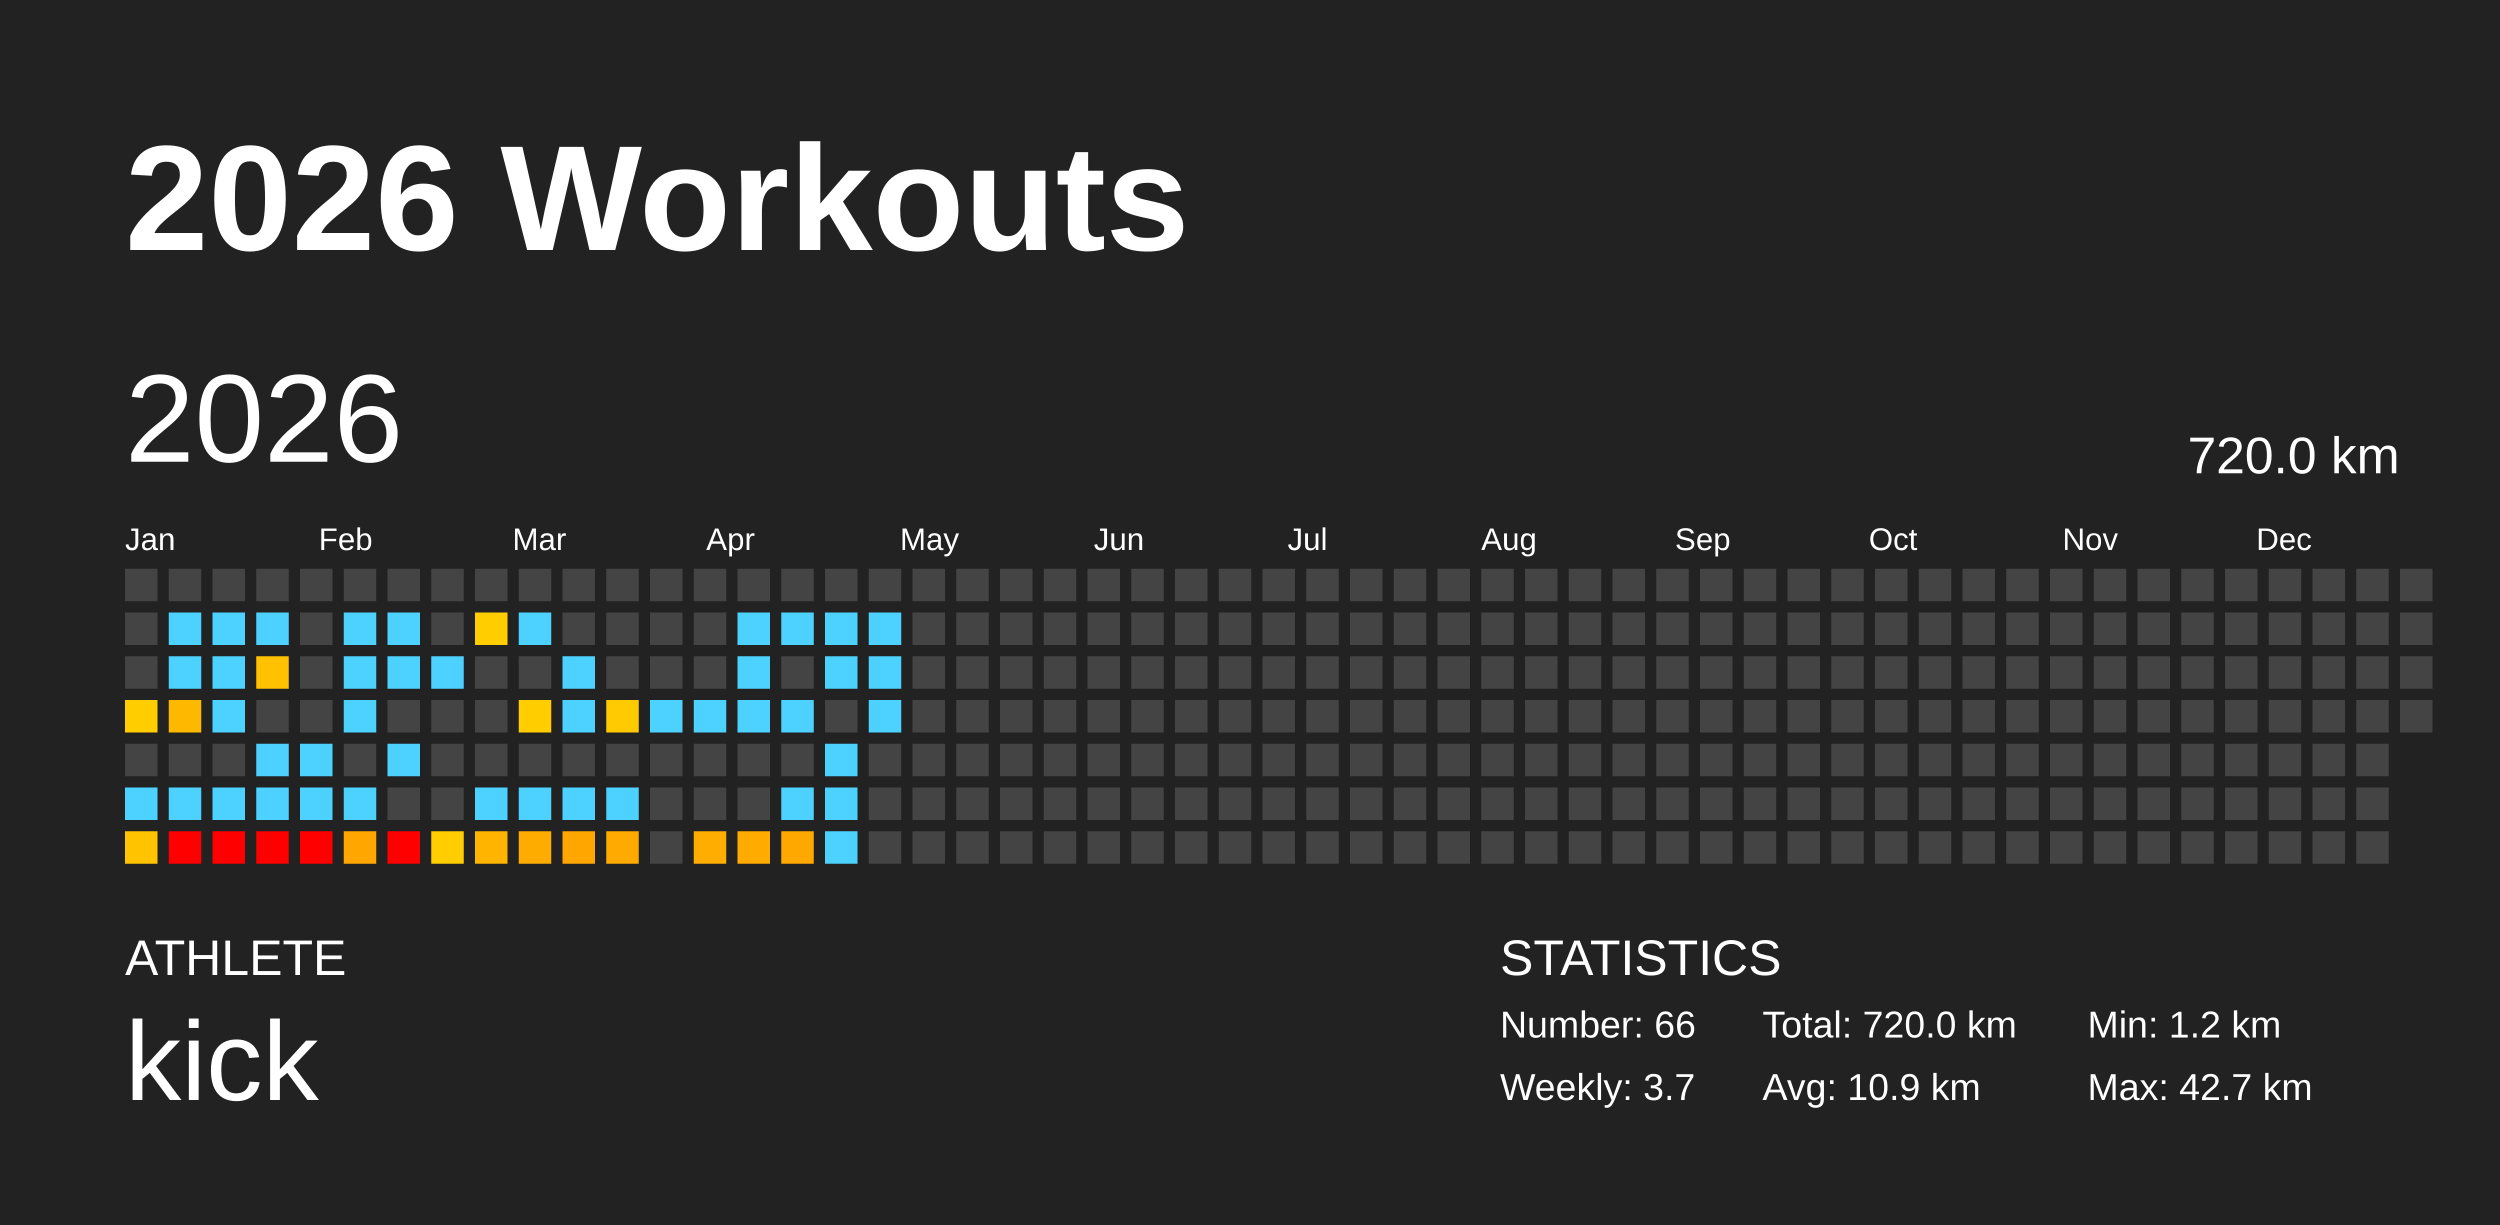
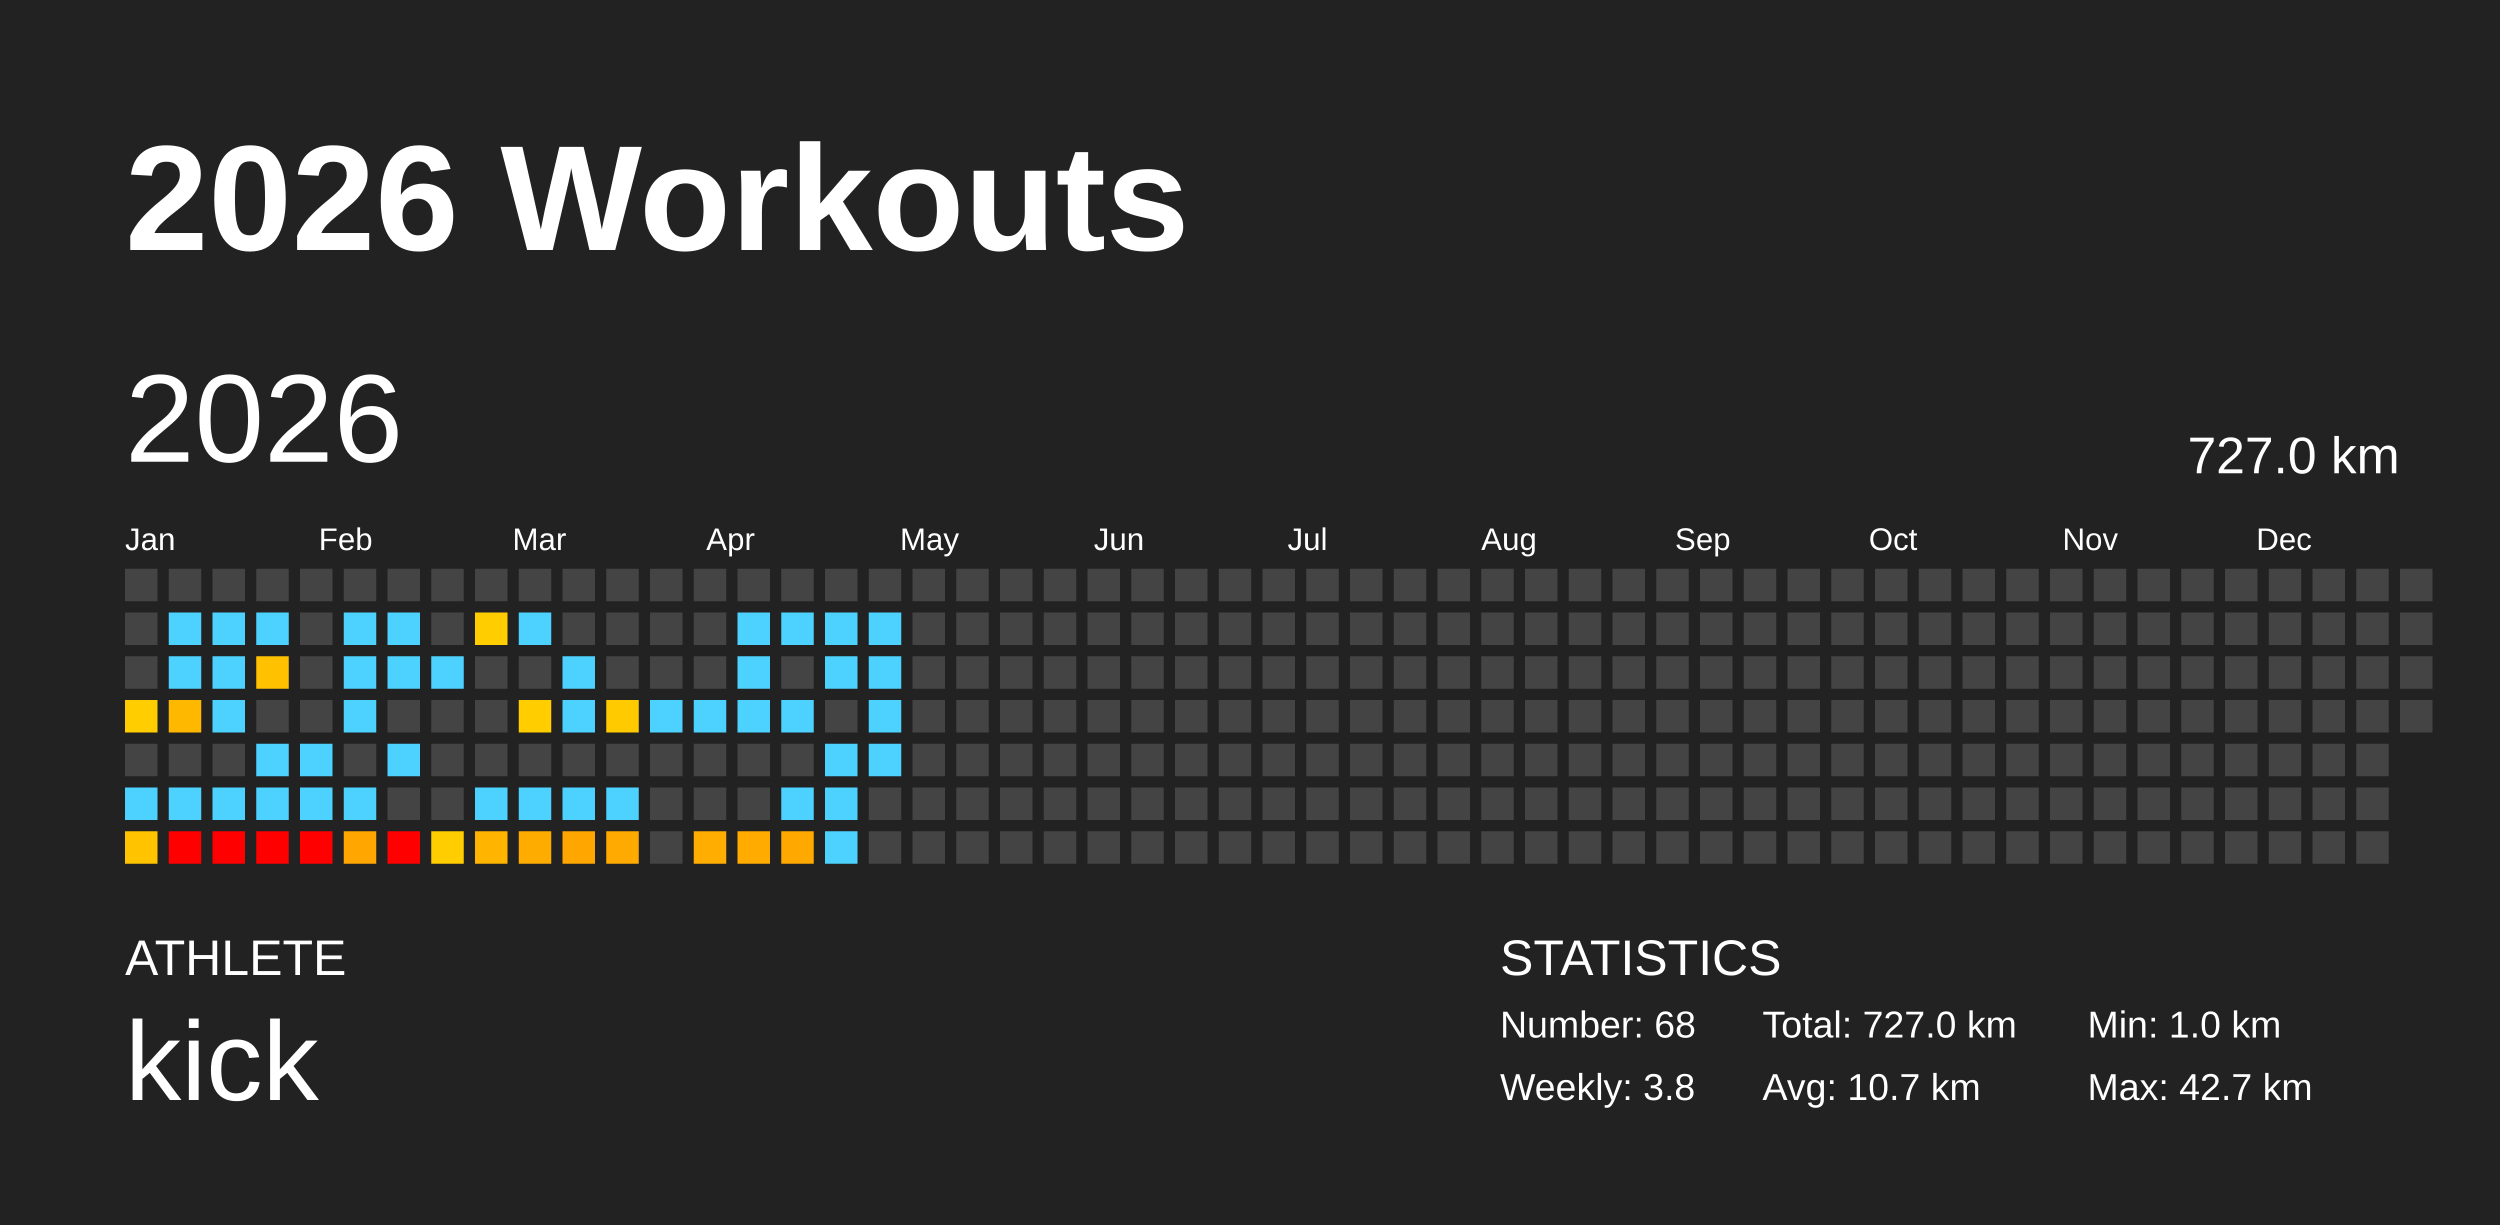
<svg xmlns="http://www.w3.org/2000/svg" baseProfile="full" height="98mm" version="1.1" viewBox="0,0,200,98" width="200mm">
  <defs />
  <rect fill="#222222" height="98" width="200" x="0" y="0" />
  <text fill="#FFFFFF" style="font-size:12px; font-family:Arial; font-weight:bold;" x="10" y="20">2026 Workouts</text>
  <text fill="#FFFFFF" style="font-size:4px; font-family:Arial" x="10" y="78">ATHLETE</text>
  <text fill="#FFFFFF" style="font-size:9px; font-family:Arial" x="10" y="88">kick</text>
  <text fill="#FFFFFF" style="font-size:4px; font-family:Arial" x="120" y="78">STATISTICS</text>
-   <text fill="#FFFFFF" style="font-size:3px; font-family:Arial" x="120" y="83">Number: 66</text>
-   <text fill="#FFFFFF" style="font-size:3px; font-family:Arial" x="120" y="88">Weekly: 3.7</text>
-   <text fill="#FFFFFF" style="font-size:3px; font-family:Arial" x="141" y="83">Total: 720.0 km</text>
-   <text fill="#FFFFFF" style="font-size:3px; font-family:Arial" x="141" y="88">Avg: 10.9 km</text>
-   <text fill="#FFFFFF" style="font-size:3px; font-family:Arial" x="167" y="83">Min: 1.2 km</text>
+   <text fill="#FFFFFF" style="font-size:3px; font-family:Arial" x="120" y="83">Number: 68</text>
+   <text fill="#FFFFFF" style="font-size:3px; font-family:Arial" x="120" y="88">Weekly: 3.8</text>
+   <text fill="#FFFFFF" style="font-size:3px; font-family:Arial" x="141" y="83">Total: 727.0 km</text>
+   <text fill="#FFFFFF" style="font-size:3px; font-family:Arial" x="141" y="88">Avg: 10.7 km</text>
+   <text fill="#FFFFFF" style="font-size:3px; font-family:Arial" x="167" y="83">Min: 1.0 km</text>
  <text fill="#FFFFFF" style="font-size:3px; font-family:Arial" x="167" y="88">Max: 42.7 km</text>
  <text dominant-baseline="hanging" fill="#FFFFFF" style="font-size:10.0px; font-family:Arial;" x="10" y="30">2026</text>
-   <text dominant-baseline="hanging" fill="#FFFFFF" style="font-size:4.125px; font-family:Arial;" x="175" y="35">720.0 km</text>
+   <text dominant-baseline="hanging" fill="#FFFFFF" style="font-size:4.125px; font-family:Arial;" x="175" y="35">727.0 km</text>
  <text fill="#FFFFFF" style="font-size:2.5px; font-family:Arial" x="10.0" y="44">Jan</text>
  <text fill="#FFFFFF" style="font-size:2.5px; font-family:Arial" x="25.5" y="44">Feb</text>
  <text fill="#FFFFFF" style="font-size:2.5px; font-family:Arial" x="41.0" y="44">Mar</text>
  <text fill="#FFFFFF" style="font-size:2.5px; font-family:Arial" x="56.5" y="44">Apr</text>
  <text fill="#FFFFFF" style="font-size:2.5px; font-family:Arial" x="72.0" y="44">May</text>
  <text fill="#FFFFFF" style="font-size:2.5px; font-family:Arial" x="87.5" y="44">Jun</text>
  <text fill="#FFFFFF" style="font-size:2.5px; font-family:Arial" x="103.0" y="44">Jul</text>
  <text fill="#FFFFFF" style="font-size:2.5px; font-family:Arial" x="118.5" y="44">Aug</text>
  <text fill="#FFFFFF" style="font-size:2.5px; font-family:Arial" x="134.0" y="44">Sep</text>
  <text fill="#FFFFFF" style="font-size:2.5px; font-family:Arial" x="149.5" y="44">Oct</text>
  <text fill="#FFFFFF" style="font-size:2.5px; font-family:Arial" x="165.0" y="44">Nov</text>
  <text fill="#FFFFFF" style="font-size:2.5px; font-family:Arial" x="180.5" y="44">Dec</text>
  <rect fill="#444444" height="2.6" width="2.6" x="10.0" y="45.5" />
  <rect fill="#444444" height="2.6" width="2.6" x="10.0" y="49.0" />
  <rect fill="#444444" height="2.6" width="2.6" x="10.0" y="52.5" />
  <rect fill="#ffcd00" height="2.6" width="2.6" x="10.0" y="56.0" />
  <rect fill="#444444" height="2.6" width="2.6" x="10.0" y="59.5" />
  <rect fill="#4dd2ff" height="2.6" width="2.6" x="10.0" y="63.0" />
  <rect fill="#ffc300" height="2.6" width="2.6" x="10.0" y="66.5" />
  <rect fill="#444444" height="2.6" width="2.6" x="13.5" y="45.5" />
  <rect fill="#4dd2ff" height="2.6" width="2.6" x="13.5" y="49.0" />
  <rect fill="#4dd2ff" height="2.6" width="2.6" x="13.5" y="52.5" />
  <rect fill="#ffb800" height="2.6" width="2.6" x="13.5" y="56.0" />
  <rect fill="#444444" height="2.6" width="2.6" x="13.5" y="59.5" />
  <rect fill="#4dd2ff" height="2.6" width="2.6" x="13.5" y="63.0" />
  <rect fill="red" height="2.6" width="2.6" x="13.5" y="66.5" />
  <rect fill="#444444" height="2.6" width="2.6" x="17.0" y="45.5" />
  <rect fill="#4dd2ff" height="2.6" width="2.6" x="17.0" y="49.0" />
  <rect fill="#4dd2ff" height="2.6" width="2.6" x="17.0" y="52.5" />
  <rect fill="#4dd2ff" height="2.6" width="2.6" x="17.0" y="56.0" />
  <rect fill="#444444" height="2.6" width="2.6" x="17.0" y="59.5" />
  <rect fill="#4dd2ff" height="2.6" width="2.6" x="17.0" y="63.0" />
  <rect fill="red" height="2.6" width="2.6" x="17.0" y="66.5" />
  <rect fill="#444444" height="2.6" width="2.6" x="20.5" y="45.5" />
  <rect fill="#4dd2ff" height="2.6" width="2.6" x="20.5" y="49.0" />
  <rect fill="#ffc100" height="2.6" width="2.6" x="20.5" y="52.5" />
  <rect fill="#444444" height="2.6" width="2.6" x="20.5" y="56.0" />
  <rect fill="#4dd2ff" height="2.6" width="2.6" x="20.5" y="59.5" />
  <rect fill="#4dd2ff" height="2.6" width="2.6" x="20.5" y="63.0" />
  <rect fill="red" height="2.6" width="2.6" x="20.5" y="66.5" />
  <rect fill="#444444" height="2.6" width="2.6" x="24.0" y="45.5" />
  <rect fill="#444444" height="2.6" width="2.6" x="24.0" y="49.0" />
  <rect fill="#444444" height="2.6" width="2.6" x="24.0" y="52.5" />
  <rect fill="#444444" height="2.6" width="2.6" x="24.0" y="56.0" />
  <rect fill="#4dd2ff" height="2.6" width="2.6" x="24.0" y="59.5" />
  <rect fill="#4dd2ff" height="2.6" width="2.6" x="24.0" y="63.0" />
  <rect fill="red" height="2.6" width="2.6" x="24.0" y="66.5" />
  <rect fill="#444444" height="2.6" width="2.6" x="27.5" y="45.5" />
  <rect fill="#4dd2ff" height="2.6" width="2.6" x="27.5" y="49.0" />
  <rect fill="#4dd2ff" height="2.6" width="2.6" x="27.5" y="52.5" />
  <rect fill="#4dd2ff" height="2.6" width="2.6" x="27.5" y="56.0" />
  <rect fill="#444444" height="2.6" width="2.6" x="27.5" y="59.5" />
  <rect fill="#4dd2ff" height="2.6" width="2.6" x="27.5" y="63.0" />
  <rect fill="#ffa700" height="2.6" width="2.6" x="27.5" y="66.5" />
  <rect fill="#444444" height="2.6" width="2.6" x="31.0" y="45.5" />
  <rect fill="#4dd2ff" height="2.6" width="2.6" x="31.0" y="49.0" />
  <rect fill="#4dd2ff" height="2.6" width="2.6" x="31.0" y="52.5" />
  <rect fill="#444444" height="2.6" width="2.6" x="31.0" y="56.0" />
  <rect fill="#4dd2ff" height="2.6" width="2.6" x="31.0" y="59.5" />
  <rect fill="#444444" height="2.6" width="2.6" x="31.0" y="63.0" />
  <rect fill="red" height="2.6" width="2.6" x="31.0" y="66.5" />
  <rect fill="#444444" height="2.6" width="2.6" x="34.5" y="45.5" />
  <rect fill="#444444" height="2.6" width="2.6" x="34.5" y="49.0" />
  <rect fill="#4dd2ff" height="2.6" width="2.6" x="34.5" y="52.5" />
  <rect fill="#444444" height="2.6" width="2.6" x="34.5" y="56.0" />
  <rect fill="#444444" height="2.6" width="2.6" x="34.5" y="59.5" />
  <rect fill="#444444" height="2.6" width="2.6" x="34.5" y="63.0" />
  <rect fill="#ffcd00" height="2.6" width="2.6" x="34.5" y="66.5" />
  <rect fill="#444444" height="2.6" width="2.6" x="38.0" y="45.5" />
  <rect fill="#ffcd00" height="2.6" width="2.6" x="38.0" y="49.0" />
  <rect fill="#444444" height="2.6" width="2.6" x="38.0" y="52.5" />
  <rect fill="#444444" height="2.6" width="2.6" x="38.0" y="56.0" />
  <rect fill="#444444" height="2.6" width="2.6" x="38.0" y="59.5" />
  <rect fill="#4dd2ff" height="2.6" width="2.6" x="38.0" y="63.0" />
  <rect fill="#ffb500" height="2.6" width="2.6" x="38.0" y="66.5" />
  <rect fill="#444444" height="2.6" width="2.6" x="41.5" y="45.5" />
  <rect fill="#4dd2ff" height="2.6" width="2.6" x="41.5" y="49.0" />
  <rect fill="#444444" height="2.6" width="2.6" x="41.5" y="52.5" />
  <rect fill="#ffcd00" height="2.6" width="2.6" x="41.5" y="56.0" />
  <rect fill="#444444" height="2.6" width="2.6" x="41.5" y="59.5" />
  <rect fill="#4dd2ff" height="2.6" width="2.6" x="41.5" y="63.0" />
  <rect fill="#ffac00" height="2.6" width="2.6" x="41.5" y="66.5" />
  <rect fill="#444444" height="2.6" width="2.6" x="45.0" y="45.5" />
  <rect fill="#444444" height="2.6" width="2.6" x="45.0" y="49.0" />
  <rect fill="#4dd2ff" height="2.6" width="2.6" x="45.0" y="52.5" />
  <rect fill="#4dd2ff" height="2.6" width="2.6" x="45.0" y="56.0" />
  <rect fill="#444444" height="2.6" width="2.6" x="45.0" y="59.5" />
  <rect fill="#4dd2ff" height="2.6" width="2.6" x="45.0" y="63.0" />
  <rect fill="#ffa600" height="2.6" width="2.6" x="45.0" y="66.5" />
  <rect fill="#444444" height="2.6" width="2.6" x="48.5" y="45.5" />
  <rect fill="#444444" height="2.6" width="2.6" x="48.5" y="49.0" />
  <rect fill="#444444" height="2.6" width="2.6" x="48.5" y="52.5" />
  <rect fill="#ffcb00" height="2.6" width="2.6" x="48.5" y="56.0" />
  <rect fill="#444444" height="2.6" width="2.6" x="48.5" y="59.5" />
  <rect fill="#4dd2ff" height="2.6" width="2.6" x="48.5" y="63.0" />
  <rect fill="#ffaa00" height="2.6" width="2.6" x="48.5" y="66.5" />
  <rect fill="#444444" height="2.6" width="2.6" x="52.0" y="45.5" />
  <rect fill="#444444" height="2.6" width="2.6" x="52.0" y="49.0" />
  <rect fill="#444444" height="2.6" width="2.6" x="52.0" y="52.5" />
  <rect fill="#4dd2ff" height="2.6" width="2.6" x="52.0" y="56.0" />
  <rect fill="#444444" height="2.6" width="2.6" x="52.0" y="59.5" />
  <rect fill="#444444" height="2.6" width="2.6" x="52.0" y="63.0" />
  <rect fill="#444444" height="2.6" width="2.6" x="52.0" y="66.5" />
  <rect fill="#444444" height="2.6" width="2.6" x="55.5" y="45.5" />
  <rect fill="#444444" height="2.6" width="2.6" x="55.5" y="49.0" />
  <rect fill="#444444" height="2.6" width="2.6" x="55.5" y="52.5" />
  <rect fill="#4dd2ff" height="2.6" width="2.6" x="55.5" y="56.0" />
  <rect fill="#444444" height="2.6" width="2.6" x="55.5" y="59.5" />
  <rect fill="#444444" height="2.6" width="2.6" x="55.5" y="63.0" />
  <rect fill="#ffad00" height="2.6" width="2.6" x="55.5" y="66.5" />
  <rect fill="#444444" height="2.6" width="2.6" x="59.0" y="45.5" />
  <rect fill="#4dd2ff" height="2.6" width="2.6" x="59.0" y="49.0" />
  <rect fill="#4dd2ff" height="2.6" width="2.6" x="59.0" y="52.5" />
  <rect fill="#4dd2ff" height="2.6" width="2.6" x="59.0" y="56.0" />
  <rect fill="#444444" height="2.6" width="2.6" x="59.0" y="59.5" />
  <rect fill="#444444" height="2.6" width="2.6" x="59.0" y="63.0" />
  <rect fill="#ffab00" height="2.6" width="2.6" x="59.0" y="66.5" />
  <rect fill="#444444" height="2.6" width="2.6" x="62.5" y="45.5" />
  <rect fill="#4dd2ff" height="2.6" width="2.6" x="62.5" y="49.0" />
  <rect fill="#444444" height="2.6" width="2.6" x="62.5" y="52.5" />
  <rect fill="#4dd2ff" height="2.6" width="2.6" x="62.5" y="56.0" />
  <rect fill="#444444" height="2.6" width="2.6" x="62.5" y="59.5" />
  <rect fill="#4dd2ff" height="2.6" width="2.6" x="62.5" y="63.0" />
  <rect fill="#ffa900" height="2.6" width="2.6" x="62.5" y="66.5" />
  <rect fill="#444444" height="2.6" width="2.6" x="66.0" y="45.5" />
  <rect fill="#4dd2ff" height="2.6" width="2.6" x="66.0" y="49.0" />
  <rect fill="#4dd2ff" height="2.6" width="2.6" x="66.0" y="52.5" />
  <rect fill="#444444" height="2.6" width="2.6" x="66.0" y="56.0" />
  <rect fill="#4dd2ff" height="2.6" width="2.6" x="66.0" y="59.5" />
  <rect fill="#4dd2ff" height="2.6" width="2.6" x="66.0" y="63.0" />
  <rect fill="#4dd2ff" height="2.6" width="2.6" x="66.0" y="66.5" />
  <rect fill="#444444" height="2.6" width="2.6" x="69.5" y="45.5" />
  <rect fill="#4dd2ff" height="2.6" width="2.6" x="69.5" y="49.0" />
  <rect fill="#4dd2ff" height="2.6" width="2.6" x="69.5" y="52.5" />
  <rect fill="#4dd2ff" height="2.6" width="2.6" x="69.5" y="56.0" />
-   <rect fill="#444444" height="2.6" width="2.6" x="69.5" y="59.5" />
+   <rect fill="#4dd2ff" height="2.6" width="2.6" x="69.5" y="59.5" />
  <rect fill="#444444" height="2.6" width="2.6" x="69.5" y="63.0" />
  <rect fill="#444444" height="2.6" width="2.6" x="69.5" y="66.5" />
  <rect fill="#444444" height="2.6" width="2.6" x="73.0" y="45.5" />
  <rect fill="#444444" height="2.6" width="2.6" x="73.0" y="49.0" />
  <rect fill="#444444" height="2.6" width="2.6" x="73.0" y="52.5" />
  <rect fill="#444444" height="2.6" width="2.6" x="73.0" y="56.0" />
  <rect fill="#444444" height="2.6" width="2.6" x="73.0" y="59.5" />
  <rect fill="#444444" height="2.6" width="2.6" x="73.0" y="63.0" />
  <rect fill="#444444" height="2.6" width="2.6" x="73.0" y="66.5" />
  <rect fill="#444444" height="2.6" width="2.6" x="76.5" y="45.5" />
  <rect fill="#444444" height="2.6" width="2.6" x="76.5" y="49.0" />
  <rect fill="#444444" height="2.6" width="2.6" x="76.5" y="52.5" />
  <rect fill="#444444" height="2.6" width="2.6" x="76.5" y="56.0" />
  <rect fill="#444444" height="2.6" width="2.6" x="76.5" y="59.5" />
  <rect fill="#444444" height="2.6" width="2.6" x="76.5" y="63.0" />
  <rect fill="#444444" height="2.6" width="2.6" x="76.5" y="66.5" />
  <rect fill="#444444" height="2.6" width="2.6" x="80.0" y="45.5" />
  <rect fill="#444444" height="2.6" width="2.6" x="80.0" y="49.0" />
  <rect fill="#444444" height="2.6" width="2.6" x="80.0" y="52.5" />
  <rect fill="#444444" height="2.6" width="2.6" x="80.0" y="56.0" />
  <rect fill="#444444" height="2.6" width="2.6" x="80.0" y="59.5" />
  <rect fill="#444444" height="2.6" width="2.6" x="80.0" y="63.0" />
  <rect fill="#444444" height="2.6" width="2.6" x="80.0" y="66.5" />
  <rect fill="#444444" height="2.6" width="2.6" x="83.5" y="45.5" />
  <rect fill="#444444" height="2.6" width="2.6" x="83.5" y="49.0" />
  <rect fill="#444444" height="2.6" width="2.6" x="83.5" y="52.5" />
  <rect fill="#444444" height="2.6" width="2.6" x="83.5" y="56.0" />
  <rect fill="#444444" height="2.6" width="2.6" x="83.5" y="59.5" />
  <rect fill="#444444" height="2.6" width="2.6" x="83.5" y="63.0" />
  <rect fill="#444444" height="2.6" width="2.6" x="83.5" y="66.5" />
  <rect fill="#444444" height="2.6" width="2.6" x="87.0" y="45.5" />
  <rect fill="#444444" height="2.6" width="2.6" x="87.0" y="49.0" />
  <rect fill="#444444" height="2.6" width="2.6" x="87.0" y="52.5" />
  <rect fill="#444444" height="2.6" width="2.6" x="87.0" y="56.0" />
  <rect fill="#444444" height="2.6" width="2.6" x="87.0" y="59.5" />
  <rect fill="#444444" height="2.6" width="2.6" x="87.0" y="63.0" />
  <rect fill="#444444" height="2.6" width="2.6" x="87.0" y="66.5" />
  <rect fill="#444444" height="2.6" width="2.6" x="90.5" y="45.5" />
  <rect fill="#444444" height="2.6" width="2.6" x="90.5" y="49.0" />
  <rect fill="#444444" height="2.6" width="2.6" x="90.5" y="52.5" />
  <rect fill="#444444" height="2.6" width="2.6" x="90.5" y="56.0" />
  <rect fill="#444444" height="2.6" width="2.6" x="90.5" y="59.5" />
  <rect fill="#444444" height="2.6" width="2.6" x="90.5" y="63.0" />
  <rect fill="#444444" height="2.6" width="2.6" x="90.5" y="66.5" />
  <rect fill="#444444" height="2.6" width="2.6" x="94.0" y="45.5" />
  <rect fill="#444444" height="2.6" width="2.6" x="94.0" y="49.0" />
  <rect fill="#444444" height="2.6" width="2.6" x="94.0" y="52.5" />
  <rect fill="#444444" height="2.6" width="2.6" x="94.0" y="56.0" />
  <rect fill="#444444" height="2.6" width="2.6" x="94.0" y="59.5" />
  <rect fill="#444444" height="2.6" width="2.6" x="94.0" y="63.0" />
  <rect fill="#444444" height="2.6" width="2.6" x="94.0" y="66.5" />
  <rect fill="#444444" height="2.6" width="2.6" x="97.5" y="45.5" />
  <rect fill="#444444" height="2.6" width="2.6" x="97.5" y="49.0" />
  <rect fill="#444444" height="2.6" width="2.6" x="97.5" y="52.5" />
  <rect fill="#444444" height="2.6" width="2.6" x="97.5" y="56.0" />
  <rect fill="#444444" height="2.6" width="2.6" x="97.5" y="59.5" />
  <rect fill="#444444" height="2.6" width="2.6" x="97.5" y="63.0" />
  <rect fill="#444444" height="2.6" width="2.6" x="97.5" y="66.5" />
  <rect fill="#444444" height="2.6" width="2.6" x="101.0" y="45.5" />
  <rect fill="#444444" height="2.6" width="2.6" x="101.0" y="49.0" />
  <rect fill="#444444" height="2.6" width="2.6" x="101.0" y="52.5" />
  <rect fill="#444444" height="2.6" width="2.6" x="101.0" y="56.0" />
  <rect fill="#444444" height="2.6" width="2.6" x="101.0" y="59.5" />
  <rect fill="#444444" height="2.6" width="2.6" x="101.0" y="63.0" />
  <rect fill="#444444" height="2.6" width="2.6" x="101.0" y="66.5" />
  <rect fill="#444444" height="2.6" width="2.6" x="104.5" y="45.5" />
  <rect fill="#444444" height="2.6" width="2.6" x="104.5" y="49.0" />
  <rect fill="#444444" height="2.6" width="2.6" x="104.5" y="52.5" />
  <rect fill="#444444" height="2.6" width="2.6" x="104.5" y="56.0" />
  <rect fill="#444444" height="2.6" width="2.6" x="104.5" y="59.5" />
  <rect fill="#444444" height="2.6" width="2.6" x="104.5" y="63.0" />
  <rect fill="#444444" height="2.6" width="2.6" x="104.5" y="66.5" />
  <rect fill="#444444" height="2.6" width="2.6" x="108.0" y="45.5" />
  <rect fill="#444444" height="2.6" width="2.6" x="108.0" y="49.0" />
  <rect fill="#444444" height="2.6" width="2.6" x="108.0" y="52.5" />
  <rect fill="#444444" height="2.6" width="2.6" x="108.0" y="56.0" />
  <rect fill="#444444" height="2.6" width="2.6" x="108.0" y="59.5" />
  <rect fill="#444444" height="2.6" width="2.6" x="108.0" y="63.0" />
  <rect fill="#444444" height="2.6" width="2.6" x="108.0" y="66.5" />
  <rect fill="#444444" height="2.6" width="2.6" x="111.5" y="45.5" />
  <rect fill="#444444" height="2.6" width="2.6" x="111.5" y="49.0" />
  <rect fill="#444444" height="2.6" width="2.6" x="111.5" y="52.5" />
  <rect fill="#444444" height="2.6" width="2.6" x="111.5" y="56.0" />
  <rect fill="#444444" height="2.6" width="2.6" x="111.5" y="59.5" />
  <rect fill="#444444" height="2.6" width="2.6" x="111.5" y="63.0" />
  <rect fill="#444444" height="2.6" width="2.6" x="111.5" y="66.5" />
  <rect fill="#444444" height="2.6" width="2.6" x="115.0" y="45.5" />
  <rect fill="#444444" height="2.6" width="2.6" x="115.0" y="49.0" />
  <rect fill="#444444" height="2.6" width="2.6" x="115.0" y="52.5" />
  <rect fill="#444444" height="2.6" width="2.6" x="115.0" y="56.0" />
  <rect fill="#444444" height="2.6" width="2.6" x="115.0" y="59.5" />
  <rect fill="#444444" height="2.6" width="2.6" x="115.0" y="63.0" />
  <rect fill="#444444" height="2.6" width="2.6" x="115.0" y="66.5" />
  <rect fill="#444444" height="2.6" width="2.6" x="118.5" y="45.5" />
  <rect fill="#444444" height="2.6" width="2.6" x="118.5" y="49.0" />
  <rect fill="#444444" height="2.6" width="2.6" x="118.5" y="52.5" />
  <rect fill="#444444" height="2.6" width="2.6" x="118.5" y="56.0" />
  <rect fill="#444444" height="2.6" width="2.6" x="118.5" y="59.5" />
  <rect fill="#444444" height="2.6" width="2.6" x="118.5" y="63.0" />
  <rect fill="#444444" height="2.6" width="2.6" x="118.5" y="66.5" />
  <rect fill="#444444" height="2.6" width="2.6" x="122.0" y="45.5" />
  <rect fill="#444444" height="2.6" width="2.6" x="122.0" y="49.0" />
  <rect fill="#444444" height="2.6" width="2.6" x="122.0" y="52.5" />
  <rect fill="#444444" height="2.6" width="2.6" x="122.0" y="56.0" />
  <rect fill="#444444" height="2.6" width="2.6" x="122.0" y="59.5" />
  <rect fill="#444444" height="2.6" width="2.6" x="122.0" y="63.0" />
  <rect fill="#444444" height="2.6" width="2.6" x="122.0" y="66.5" />
  <rect fill="#444444" height="2.6" width="2.6" x="125.5" y="45.5" />
  <rect fill="#444444" height="2.6" width="2.6" x="125.5" y="49.0" />
  <rect fill="#444444" height="2.6" width="2.6" x="125.5" y="52.5" />
  <rect fill="#444444" height="2.6" width="2.6" x="125.5" y="56.0" />
  <rect fill="#444444" height="2.6" width="2.6" x="125.5" y="59.5" />
  <rect fill="#444444" height="2.6" width="2.6" x="125.5" y="63.0" />
  <rect fill="#444444" height="2.6" width="2.6" x="125.5" y="66.5" />
  <rect fill="#444444" height="2.6" width="2.6" x="129.0" y="45.5" />
  <rect fill="#444444" height="2.6" width="2.6" x="129.0" y="49.0" />
  <rect fill="#444444" height="2.6" width="2.6" x="129.0" y="52.5" />
  <rect fill="#444444" height="2.6" width="2.6" x="129.0" y="56.0" />
  <rect fill="#444444" height="2.6" width="2.6" x="129.0" y="59.5" />
  <rect fill="#444444" height="2.6" width="2.6" x="129.0" y="63.0" />
  <rect fill="#444444" height="2.6" width="2.6" x="129.0" y="66.5" />
  <rect fill="#444444" height="2.6" width="2.6" x="132.5" y="45.5" />
  <rect fill="#444444" height="2.6" width="2.6" x="132.5" y="49.0" />
  <rect fill="#444444" height="2.6" width="2.6" x="132.5" y="52.5" />
  <rect fill="#444444" height="2.6" width="2.6" x="132.5" y="56.0" />
  <rect fill="#444444" height="2.6" width="2.6" x="132.5" y="59.5" />
  <rect fill="#444444" height="2.6" width="2.6" x="132.5" y="63.0" />
  <rect fill="#444444" height="2.6" width="2.6" x="132.5" y="66.5" />
  <rect fill="#444444" height="2.6" width="2.6" x="136.0" y="45.5" />
  <rect fill="#444444" height="2.6" width="2.6" x="136.0" y="49.0" />
  <rect fill="#444444" height="2.6" width="2.6" x="136.0" y="52.5" />
  <rect fill="#444444" height="2.6" width="2.6" x="136.0" y="56.0" />
  <rect fill="#444444" height="2.6" width="2.6" x="136.0" y="59.5" />
  <rect fill="#444444" height="2.6" width="2.6" x="136.0" y="63.0" />
  <rect fill="#444444" height="2.6" width="2.6" x="136.0" y="66.5" />
  <rect fill="#444444" height="2.6" width="2.6" x="139.5" y="45.5" />
  <rect fill="#444444" height="2.6" width="2.6" x="139.5" y="49.0" />
  <rect fill="#444444" height="2.6" width="2.6" x="139.5" y="52.5" />
  <rect fill="#444444" height="2.6" width="2.6" x="139.5" y="56.0" />
  <rect fill="#444444" height="2.6" width="2.6" x="139.5" y="59.5" />
  <rect fill="#444444" height="2.6" width="2.6" x="139.5" y="63.0" />
  <rect fill="#444444" height="2.6" width="2.6" x="139.5" y="66.5" />
  <rect fill="#444444" height="2.6" width="2.6" x="143.0" y="45.5" />
  <rect fill="#444444" height="2.6" width="2.6" x="143.0" y="49.0" />
  <rect fill="#444444" height="2.6" width="2.6" x="143.0" y="52.5" />
  <rect fill="#444444" height="2.6" width="2.6" x="143.0" y="56.0" />
  <rect fill="#444444" height="2.6" width="2.6" x="143.0" y="59.5" />
  <rect fill="#444444" height="2.6" width="2.6" x="143.0" y="63.0" />
  <rect fill="#444444" height="2.6" width="2.6" x="143.0" y="66.5" />
  <rect fill="#444444" height="2.6" width="2.6" x="146.5" y="45.5" />
  <rect fill="#444444" height="2.6" width="2.6" x="146.5" y="49.0" />
  <rect fill="#444444" height="2.6" width="2.6" x="146.5" y="52.5" />
  <rect fill="#444444" height="2.6" width="2.6" x="146.5" y="56.0" />
  <rect fill="#444444" height="2.6" width="2.6" x="146.5" y="59.5" />
  <rect fill="#444444" height="2.6" width="2.6" x="146.5" y="63.0" />
  <rect fill="#444444" height="2.6" width="2.6" x="146.5" y="66.5" />
  <rect fill="#444444" height="2.6" width="2.6" x="150.0" y="45.5" />
  <rect fill="#444444" height="2.6" width="2.6" x="150.0" y="49.0" />
  <rect fill="#444444" height="2.6" width="2.6" x="150.0" y="52.5" />
  <rect fill="#444444" height="2.6" width="2.6" x="150.0" y="56.0" />
  <rect fill="#444444" height="2.6" width="2.6" x="150.0" y="59.5" />
  <rect fill="#444444" height="2.6" width="2.6" x="150.0" y="63.0" />
  <rect fill="#444444" height="2.6" width="2.6" x="150.0" y="66.5" />
  <rect fill="#444444" height="2.6" width="2.6" x="153.5" y="45.5" />
  <rect fill="#444444" height="2.6" width="2.6" x="153.5" y="49.0" />
  <rect fill="#444444" height="2.6" width="2.6" x="153.5" y="52.5" />
  <rect fill="#444444" height="2.6" width="2.6" x="153.5" y="56.0" />
  <rect fill="#444444" height="2.6" width="2.6" x="153.5" y="59.5" />
  <rect fill="#444444" height="2.6" width="2.6" x="153.5" y="63.0" />
  <rect fill="#444444" height="2.6" width="2.6" x="153.5" y="66.5" />
  <rect fill="#444444" height="2.6" width="2.6" x="157.0" y="45.5" />
  <rect fill="#444444" height="2.6" width="2.6" x="157.0" y="49.0" />
  <rect fill="#444444" height="2.6" width="2.6" x="157.0" y="52.5" />
  <rect fill="#444444" height="2.6" width="2.6" x="157.0" y="56.0" />
  <rect fill="#444444" height="2.6" width="2.6" x="157.0" y="59.5" />
  <rect fill="#444444" height="2.6" width="2.6" x="157.0" y="63.0" />
  <rect fill="#444444" height="2.6" width="2.6" x="157.0" y="66.5" />
  <rect fill="#444444" height="2.6" width="2.6" x="160.5" y="45.5" />
  <rect fill="#444444" height="2.6" width="2.6" x="160.5" y="49.0" />
  <rect fill="#444444" height="2.6" width="2.6" x="160.5" y="52.5" />
  <rect fill="#444444" height="2.6" width="2.6" x="160.5" y="56.0" />
  <rect fill="#444444" height="2.6" width="2.6" x="160.5" y="59.5" />
  <rect fill="#444444" height="2.6" width="2.6" x="160.5" y="63.0" />
  <rect fill="#444444" height="2.6" width="2.6" x="160.5" y="66.5" />
  <rect fill="#444444" height="2.6" width="2.6" x="164.0" y="45.5" />
  <rect fill="#444444" height="2.6" width="2.6" x="164.0" y="49.0" />
  <rect fill="#444444" height="2.6" width="2.6" x="164.0" y="52.5" />
  <rect fill="#444444" height="2.6" width="2.6" x="164.0" y="56.0" />
  <rect fill="#444444" height="2.6" width="2.6" x="164.0" y="59.5" />
  <rect fill="#444444" height="2.6" width="2.6" x="164.0" y="63.0" />
  <rect fill="#444444" height="2.6" width="2.6" x="164.0" y="66.5" />
  <rect fill="#444444" height="2.6" width="2.6" x="167.5" y="45.5" />
  <rect fill="#444444" height="2.6" width="2.6" x="167.5" y="49.0" />
  <rect fill="#444444" height="2.6" width="2.6" x="167.5" y="52.5" />
  <rect fill="#444444" height="2.6" width="2.6" x="167.5" y="56.0" />
  <rect fill="#444444" height="2.6" width="2.6" x="167.5" y="59.5" />
  <rect fill="#444444" height="2.6" width="2.6" x="167.5" y="63.0" />
  <rect fill="#444444" height="2.6" width="2.6" x="167.5" y="66.5" />
  <rect fill="#444444" height="2.6" width="2.6" x="171.0" y="45.5" />
  <rect fill="#444444" height="2.6" width="2.6" x="171.0" y="49.0" />
  <rect fill="#444444" height="2.6" width="2.6" x="171.0" y="52.5" />
  <rect fill="#444444" height="2.6" width="2.6" x="171.0" y="56.0" />
  <rect fill="#444444" height="2.6" width="2.6" x="171.0" y="59.5" />
  <rect fill="#444444" height="2.6" width="2.6" x="171.0" y="63.0" />
  <rect fill="#444444" height="2.6" width="2.6" x="171.0" y="66.5" />
  <rect fill="#444444" height="2.6" width="2.6" x="174.5" y="45.5" />
  <rect fill="#444444" height="2.6" width="2.6" x="174.5" y="49.0" />
  <rect fill="#444444" height="2.6" width="2.6" x="174.5" y="52.5" />
  <rect fill="#444444" height="2.6" width="2.6" x="174.5" y="56.0" />
  <rect fill="#444444" height="2.6" width="2.6" x="174.5" y="59.5" />
  <rect fill="#444444" height="2.6" width="2.6" x="174.5" y="63.0" />
  <rect fill="#444444" height="2.6" width="2.6" x="174.5" y="66.5" />
  <rect fill="#444444" height="2.6" width="2.6" x="178.0" y="45.5" />
  <rect fill="#444444" height="2.6" width="2.6" x="178.0" y="49.0" />
  <rect fill="#444444" height="2.6" width="2.6" x="178.0" y="52.5" />
  <rect fill="#444444" height="2.6" width="2.6" x="178.0" y="56.0" />
  <rect fill="#444444" height="2.6" width="2.6" x="178.0" y="59.5" />
  <rect fill="#444444" height="2.6" width="2.6" x="178.0" y="63.0" />
  <rect fill="#444444" height="2.6" width="2.6" x="178.0" y="66.5" />
  <rect fill="#444444" height="2.6" width="2.6" x="181.5" y="45.5" />
  <rect fill="#444444" height="2.6" width="2.6" x="181.5" y="49.0" />
  <rect fill="#444444" height="2.6" width="2.6" x="181.5" y="52.5" />
  <rect fill="#444444" height="2.6" width="2.6" x="181.5" y="56.0" />
  <rect fill="#444444" height="2.6" width="2.6" x="181.5" y="59.5" />
  <rect fill="#444444" height="2.6" width="2.6" x="181.5" y="63.0" />
  <rect fill="#444444" height="2.6" width="2.6" x="181.5" y="66.5" />
  <rect fill="#444444" height="2.6" width="2.6" x="185.0" y="45.5" />
  <rect fill="#444444" height="2.6" width="2.6" x="185.0" y="49.0" />
  <rect fill="#444444" height="2.6" width="2.6" x="185.0" y="52.5" />
  <rect fill="#444444" height="2.6" width="2.6" x="185.0" y="56.0" />
  <rect fill="#444444" height="2.6" width="2.6" x="185.0" y="59.5" />
  <rect fill="#444444" height="2.6" width="2.6" x="185.0" y="63.0" />
  <rect fill="#444444" height="2.6" width="2.6" x="185.0" y="66.5" />
  <rect fill="#444444" height="2.6" width="2.6" x="188.5" y="45.5" />
  <rect fill="#444444" height="2.6" width="2.6" x="188.5" y="49.0" />
  <rect fill="#444444" height="2.6" width="2.6" x="188.5" y="52.5" />
  <rect fill="#444444" height="2.6" width="2.6" x="188.5" y="56.0" />
  <rect fill="#444444" height="2.6" width="2.6" x="188.5" y="59.5" />
  <rect fill="#444444" height="2.6" width="2.6" x="188.5" y="63.0" />
  <rect fill="#444444" height="2.6" width="2.6" x="188.5" y="66.5" />
  <rect fill="#444444" height="2.6" width="2.6" x="192.0" y="45.5" />
  <rect fill="#444444" height="2.6" width="2.6" x="192.0" y="49.0" />
  <rect fill="#444444" height="2.6" width="2.6" x="192.0" y="52.5" />
  <rect fill="#444444" height="2.6" width="2.6" x="192.0" y="56.0" />
</svg>
